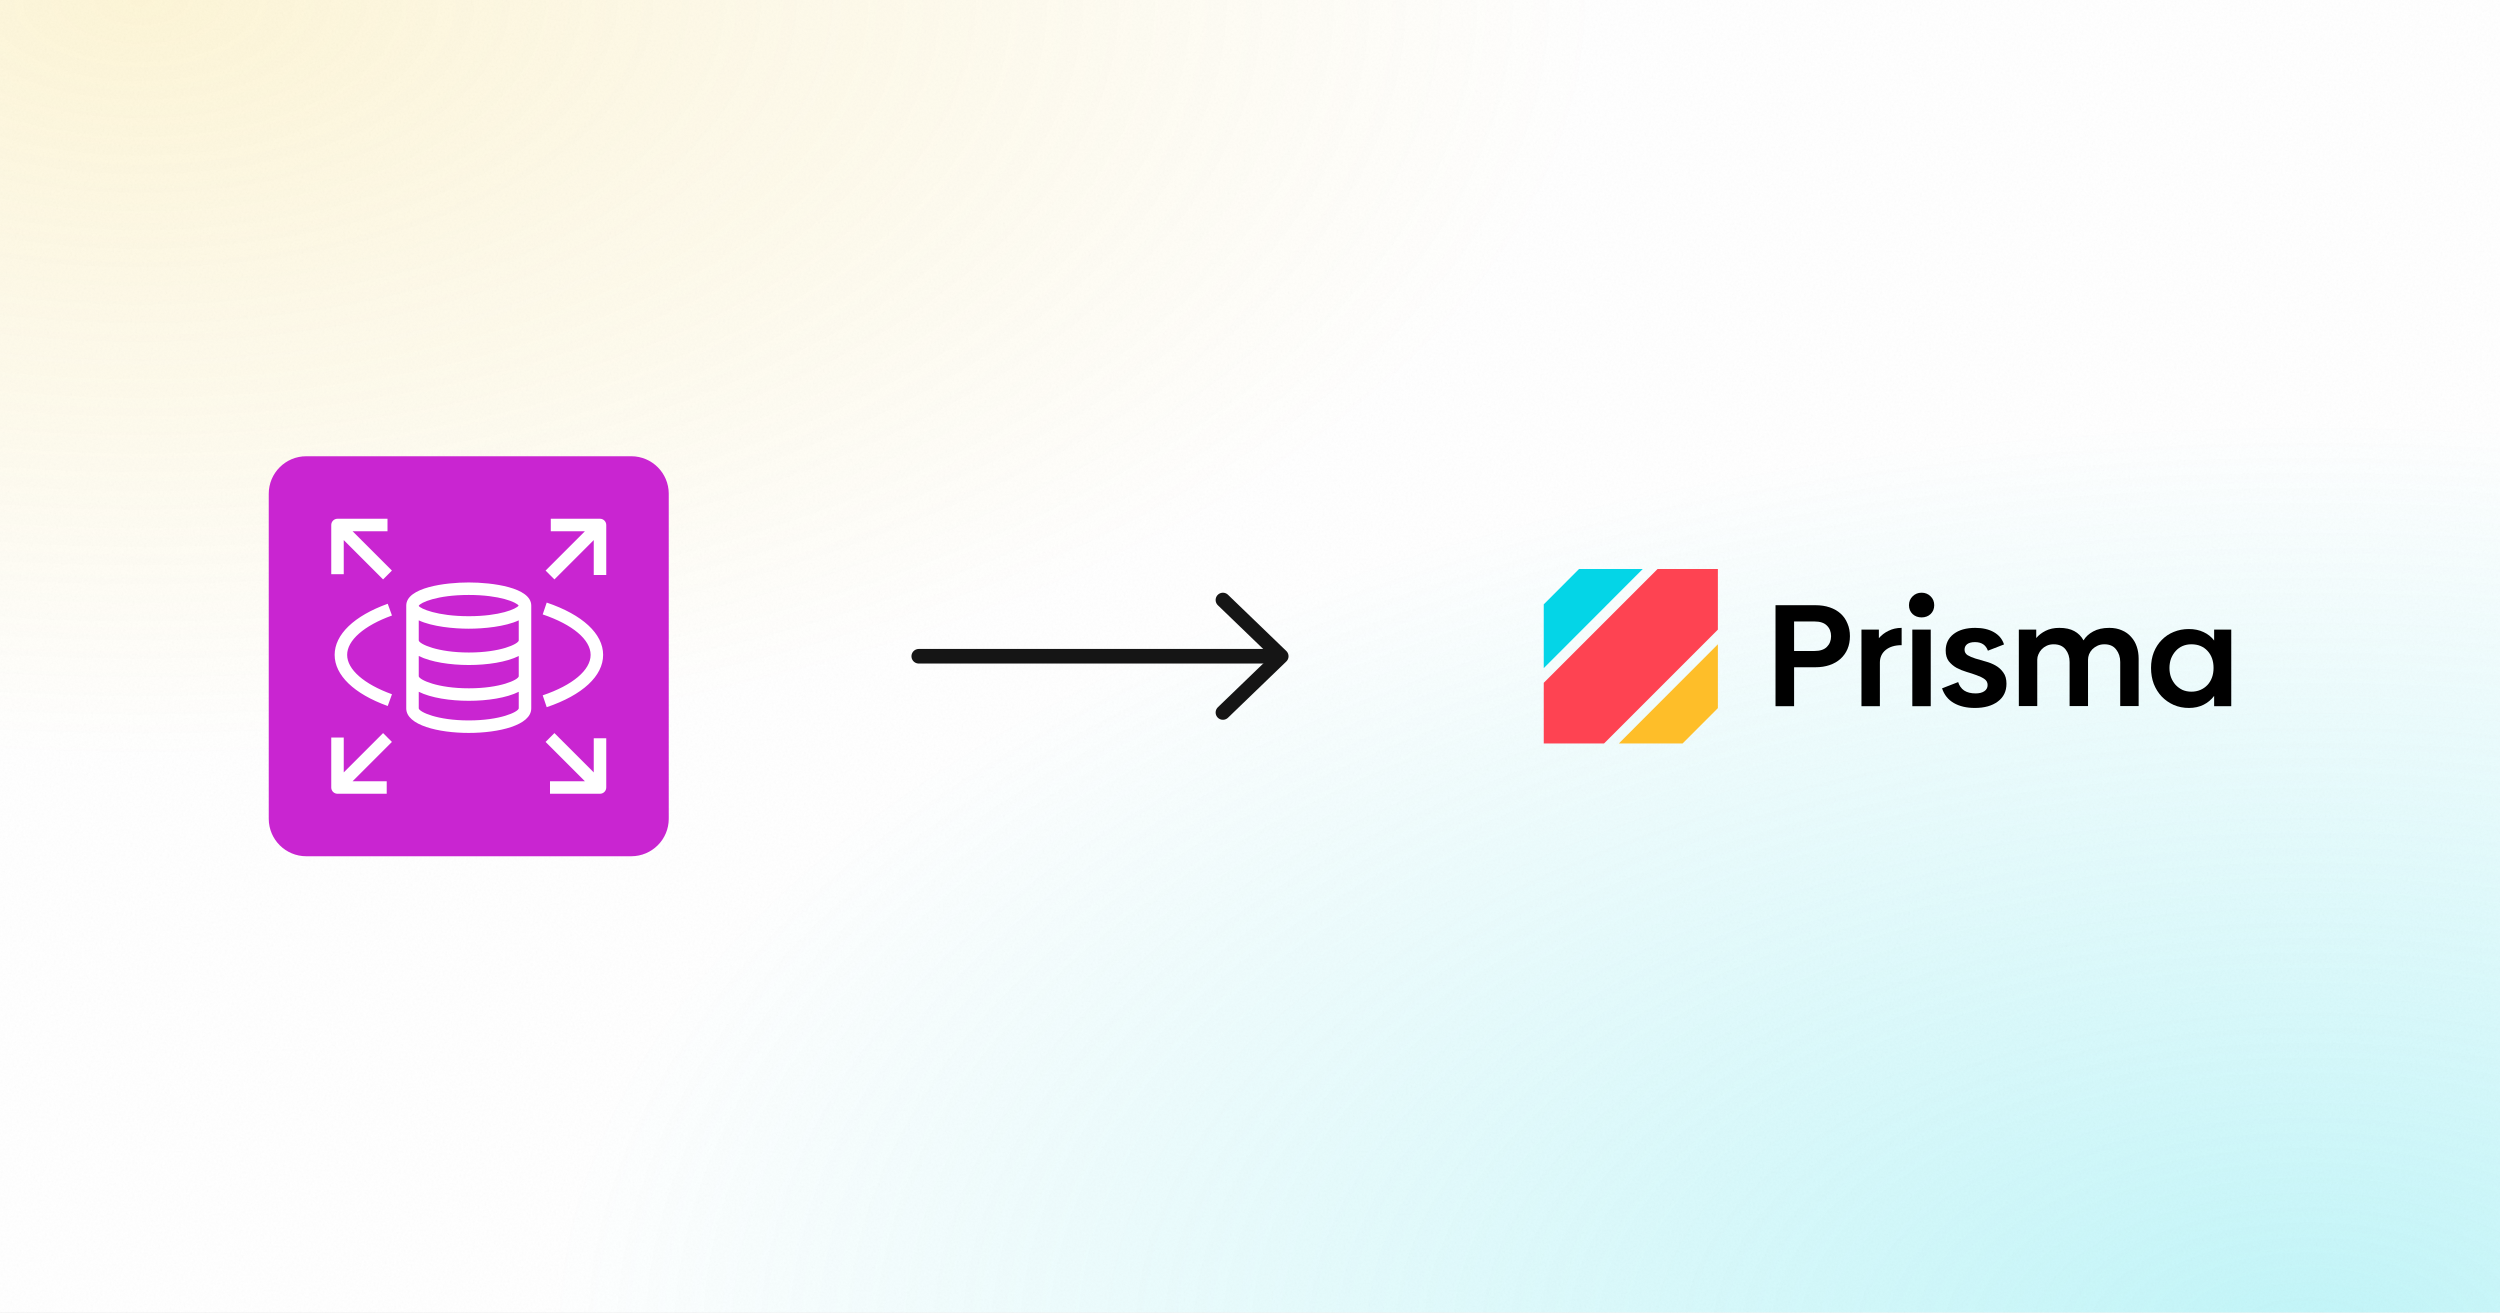
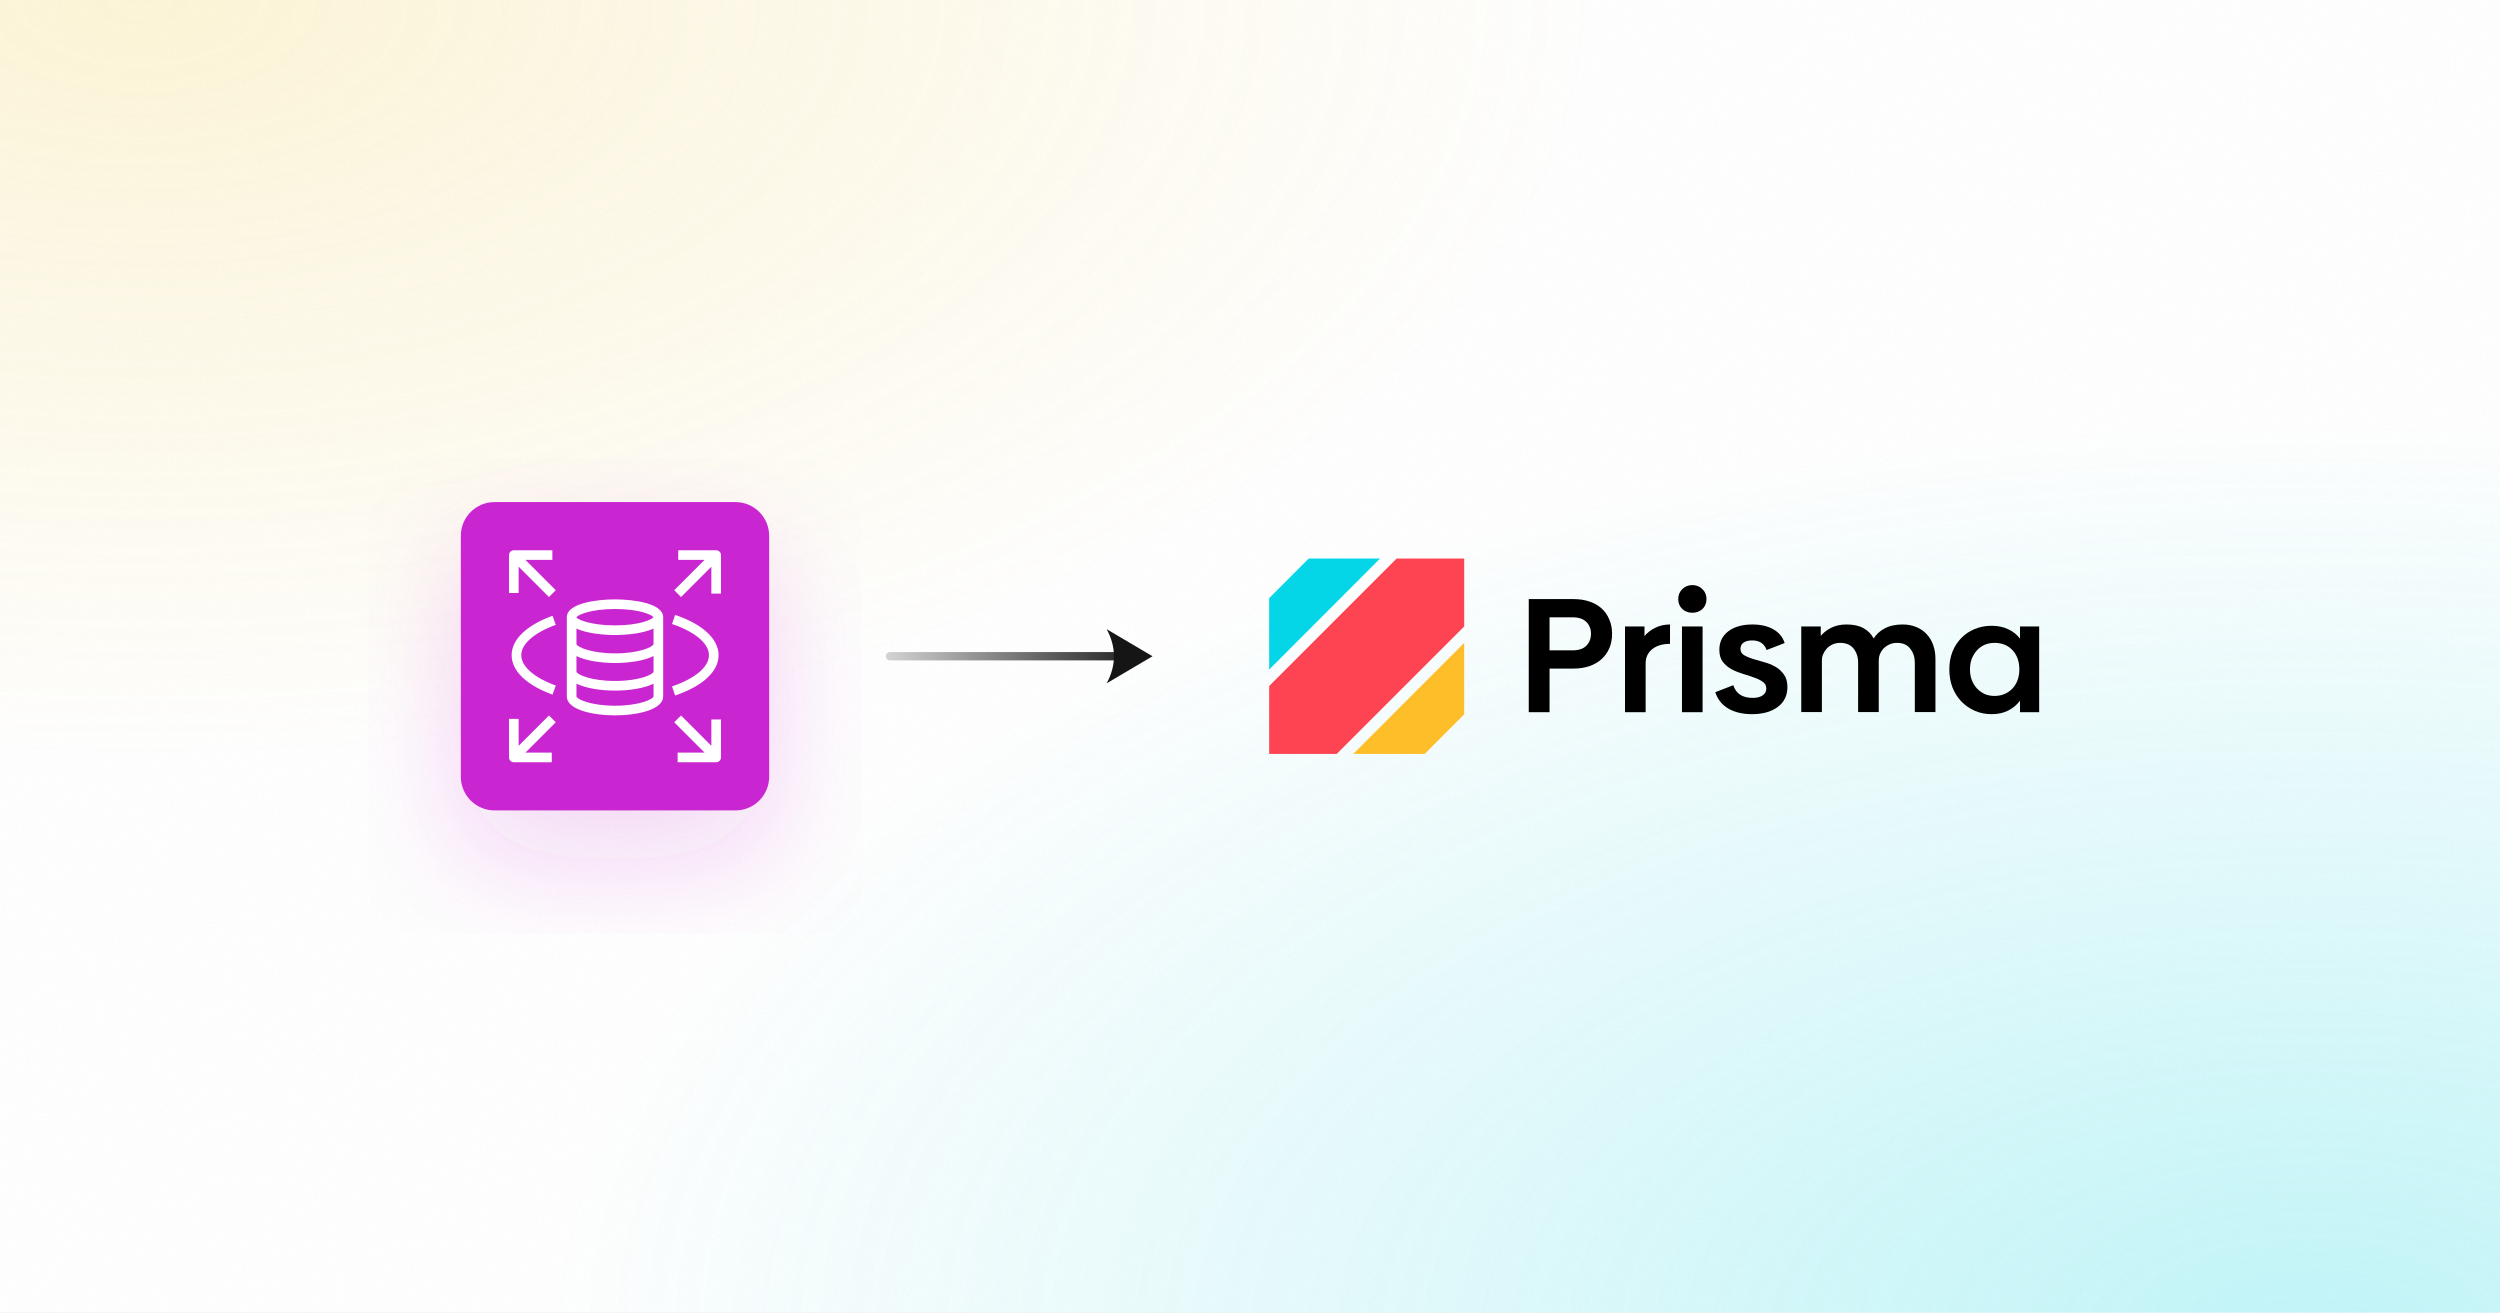
<svg xmlns="http://www.w3.org/2000/svg" width="1200" height="630" viewBox="0 0 1200 630" fill="none">
  <defs>
    <radialGradient id="wash-cyan" cx="0.92" cy="1.02" r="0.70">
      <stop offset="0%" stop-color="#01d7e4" stop-opacity="0.24" />
      <stop offset="100%" stop-color="#01d7e4" stop-opacity="0" />
    </radialGradient>
    <radialGradient id="wash-two" cx="0.06" cy="0.0" r="0.58">
      <stop offset="0%" stop-color="#f3c306" stop-opacity="0.16" />
      <stop offset="100%" stop-color="#f3c306" stop-opacity="0" />
    </radialGradient>
    <filter id="grain">
      <feTurbulence type="fractalNoise" baseFrequency="0.9" numOctaves="2" stitchTiles="stitch" />
      <feColorMatrix type="saturate" values="0" />
    </filter>
+     <filter id="tile-shadow" x="-30%" y="-30%" width="160%" height="170%">
+       <feDropShadow dx="0" dy="10" stdDeviation="12" flood-color="#c925d1" flood-opacity="0.18" />
+     </filter>
    <clipPath id="rds-corner">
-       <rect x="0" y="0" width="64" height="64" rx="6" />
+       <rect x="0" y="0" width="64" height="64" rx="7" />
    </clipPath>
+     <linearGradient id="arrow-line" x1="425.2" y1="0" x2="553.2" y2="0" gradientUnits="userSpaceOnUse">
+       <stop offset="0%" stop-color="#151515" stop-opacity="0.18" />
+       <stop offset="100%" stop-color="#151515" stop-opacity="1" />
+     </linearGradient>
  </defs>
  <g id="background">
    <rect width="1200" height="630" fill="#ffffff" />
    <rect width="1200" height="630" fill="url(#wash-cyan)" />
    <rect width="1200" height="630" fill="url(#wash-two)" />
    <rect width="1200" height="630" filter="url(#grain)" opacity="0.05" style="mix-blend-mode:multiply" />
  </g>
  <g id="logos">
-     <g id="amazon-rds" transform="translate(129.00 219.00) scale(3)" clip-path="url(#rds-corner)">
-       <path fill="#c925d1" d="M0 0h64v64H0z" />
-       <path fill="#fff" d="M54 11v8h-2v-5.586l-6.293 6.293-1.414-1.414L50.586 12h-5.461v-2H53a1 1 0 0 1 1 1m-42 7.875h-2V11a1 1 0 0 1 1-1h8v2h-5.586l6.293 6.293-1.414 1.414L12 13.414zm7.707 26.832L13.414 52h5.461v2H11a1 1 0 0 1-1-1v-8h2v5.586l6.293-6.293zM51.5 31.781c0-2.429-2.866-4.849-7.667-6.474l.641-1.894c5.736 1.941 9.026 4.991 9.026 8.368s-3.29 6.427-9.026 8.369l-.641-1.895c4.801-1.624 7.667-4.045 7.667-6.474m-38.957 0c0 2.324 2.681 4.679 7.172 6.3l-.68 1.88c-5.396-1.947-8.492-4.928-8.492-8.18s3.096-6.233 8.492-8.18l.68 1.881c-4.491 1.621-7.172 3.976-7.172 6.299M52 45.125h2V53a1 1 0 0 1-1 1h-8v-2h5.586l-6.293-6.293 1.414-1.414L52 50.586zM32.022 31.402c-5.023 0-7.896-1.343-8.022-1.919v-3.226c2.159 1.009 5.609 1.336 8 1.336s5.841-.327 8-1.336v3.226c-.106.574-2.949 1.919-7.978 1.919m0 5.728c-5.023 0-7.896-1.344-8.022-1.92v-3.254c1.953.981 5.055 1.446 8.022 1.446 2.951 0 6.033-.464 7.978-1.442v3.25c-.106.575-2.948 1.92-7.978 1.92M32 42.268c-5.05 0-7.896-1.351-8-1.922v-2.663c1.953.982 5.055 1.447 8.022 1.447 2.951 0 6.033-.464 7.978-1.443v2.655c-.104.575-2.95 1.926-8 1.926m0-20.075c4.971 0 7.642 1.177 7.982 1.701-.34.523-3.011 1.699-7.982 1.699-5.091 0-7.767-1.232-8-1.644v-.019c.233-.504 2.909-1.737 8-1.737m0-2c-3.714 0-10 .78-10 3.701v16.452c0 2.695 5.184 3.922 10 3.922s10-1.227 10-3.922V23.894c0-2.921-6.286-3.701-10-3.701" />
+     <g id="amazon-rds" transform="translate(221.20 241.00) scale(2.3125)" filter="url(#tile-shadow)">
+       <g clip-path="url(#rds-corner)">
+         <path fill="#c925d1" d="M0 0h64v64H0z" />
+         <path fill="#fff" d="M54 11v8h-2v-5.586l-6.293 6.293-1.414-1.414L50.586 12h-5.461v-2H53a1 1 0 0 1 1 1m-42 7.875h-2V11a1 1 0 0 1 1-1h8v2h-5.586l6.293 6.293-1.414 1.414L12 13.414zm7.707 26.832L13.414 52h5.461v2H11a1 1 0 0 1-1-1v-8h2v5.586l6.293-6.293zM51.5 31.781c0-2.429-2.866-4.849-7.667-6.474l.641-1.894c5.736 1.941 9.026 4.991 9.026 8.368s-3.29 6.427-9.026 8.369l-.641-1.895c4.801-1.624 7.667-4.045 7.667-6.474m-38.957 0c0 2.324 2.681 4.679 7.172 6.3l-.68 1.88c-5.396-1.947-8.492-4.928-8.492-8.18s3.096-6.233 8.492-8.18l.68 1.881c-4.491 1.621-7.172 3.976-7.172 6.299M52 45.125h2V53a1 1 0 0 1-1 1h-8v-2h5.586l-6.293-6.293 1.414-1.414L52 50.586zM32.022 31.402c-5.023 0-7.896-1.343-8.022-1.919v-3.226c2.159 1.009 5.609 1.336 8 1.336s5.841-.327 8-1.336v3.226c-.106.574-2.949 1.919-7.978 1.919m0 5.728c-5.023 0-7.896-1.344-8.022-1.92v-3.254c1.953.981 5.055 1.446 8.022 1.446 2.951 0 6.033-.464 7.978-1.442v3.25c-.106.575-2.948 1.92-7.978 1.92M32 42.268c-5.05 0-7.896-1.351-8-1.922v-2.663c1.953.982 5.055 1.447 8.022 1.447 2.951 0 6.033-.464 7.978-1.443v2.655c-.104.575-2.95 1.926-8 1.926m0-20.075c4.971 0 7.642 1.177 7.982 1.701-.34.523-3.011 1.699-7.982 1.699-5.091 0-7.767-1.232-8-1.644v-.019c.233-.504 2.909-1.737 8-1.737m0-2c-3.714 0-10 .78-10 3.701v16.452c0 2.695 5.184 3.922 10 3.922s10-1.227 10-3.922V23.894c0-2.921-6.286-3.701-10-3.701" />
+       </g>
    </g>
-     <g id="arrow" stroke="#151515" stroke-width="7" stroke-linecap="round" stroke-linejoin="round" fill="none">
-       <path d="M441.0 315 H611.0" />
-       <path d="M587.0 288 L615.0 315 L587.0 342" />
+     <g id="arrow">
+       <rect x="425.2" y="313.0" width="112.0" height="4" rx="2" fill="url(#arrow-line)" />
+       <path d="M531.2 302.0 L553.2 315.0 L531.2 328.0 Q538.2 315.0 531.2 302.0 Z" fill="#151515" />
    </g>
-     <g id="prisma" transform="translate(741.00 273.12) scale(1.25)">
+     <g id="prisma" transform="translate(609.20 268.10) scale(1.4)">
      <path d="M264 23.277V52.688H257.428V48.726C256.351 50.177 254.996 51.312 253.362 52.13C251.728 52.949 249.853 53.358 247.737 53.358C245.62 53.358 243.671 52.967 241.888 52.186C240.143 51.404 238.621 50.344 237.321 49.005C236.021 47.628 235 46.01 234.258 44.149C233.552 42.252 233.199 40.206 233.199 38.01C233.199 35.815 233.552 33.806 234.258 31.983C235 30.123 236.021 28.541 237.321 27.239C238.621 25.9 240.143 24.877 241.888 24.17C243.671 23.425 245.62 23.053 247.737 23.053C249.853 23.053 251.728 23.444 253.362 24.226C254.996 24.97 256.351 26.049 257.428 27.462V23.277H264ZM248.683 47.107C249.946 47.107 251.097 46.884 252.137 46.438C253.176 45.991 254.067 45.377 254.81 44.596C255.59 43.777 256.184 42.81 256.592 41.694C257.001 40.578 257.205 39.35 257.205 38.01C257.205 35.294 256.425 33.099 254.866 31.425C253.306 29.751 251.245 28.913 248.683 28.913C247.458 28.913 246.325 29.137 245.286 29.583C244.283 30.03 243.411 30.662 242.668 31.481C241.925 32.299 241.331 33.267 240.886 34.383C240.477 35.499 240.273 36.708 240.273 38.01C240.273 39.312 240.477 40.522 240.886 41.638C241.331 42.754 241.925 43.721 242.668 44.54C243.411 45.321 244.283 45.954 245.286 46.438C246.325 46.884 247.458 47.107 248.683 47.107Z" fill="black" />
      <path d="M217.188 22.607C219.007 22.607 220.622 22.923 222.033 23.556C223.444 24.151 224.614 24.988 225.542 26.067C226.508 27.109 227.232 28.355 227.715 29.806C228.197 31.22 228.439 32.764 228.439 34.438V52.632H221.365V35.722C221.365 33.825 220.845 32.225 219.806 30.922C218.803 29.583 217.299 28.913 215.294 28.913C214.291 28.913 213.4 29.099 212.621 29.471C211.841 29.843 211.172 30.309 210.615 30.867C210.096 31.425 209.687 32.057 209.39 32.764C209.13 33.471 209 34.159 209 34.829V52.632H201.927V35.722C201.927 33.787 201.407 32.169 200.367 30.867C199.327 29.564 197.805 28.913 195.8 28.913C194.797 28.913 193.906 29.099 193.126 29.471C192.347 29.843 191.697 30.309 191.177 30.867C190.657 31.425 190.249 32.057 189.952 32.764C189.655 33.434 189.506 34.122 189.506 34.829V52.632H182.433V23.277H189.116V26.514C190.045 25.397 191.251 24.467 192.737 23.723C194.222 22.979 195.967 22.607 197.972 22.607C200.311 22.607 202.224 23.016 203.709 23.835C205.231 24.653 206.42 25.844 207.274 27.407C208.09 26.03 209.316 24.895 210.95 24.002C212.621 23.072 214.7 22.607 217.188 22.607Z" fill="black" />
      <path d="M165.542 53.358C162.349 53.358 159.656 52.725 157.466 51.46C155.275 50.195 153.771 48.316 152.954 45.824L159.137 43.424C159.545 44.8 160.306 45.879 161.42 46.661C162.571 47.405 164.038 47.777 165.82 47.777C167.231 47.777 168.345 47.498 169.162 46.94C170.016 46.382 170.443 45.582 170.443 44.54C170.443 43.573 170.035 42.81 169.218 42.252C168.438 41.694 167.454 41.21 166.266 40.801C165.078 40.354 163.778 39.926 162.367 39.517C160.993 39.108 159.712 38.587 158.524 37.954C157.336 37.285 156.333 36.429 155.516 35.387C154.737 34.346 154.347 32.987 154.347 31.313C154.347 28.634 155.368 26.514 157.41 24.951C159.452 23.388 162.219 22.607 165.709 22.607C168.568 22.607 170.963 23.165 172.894 24.281C174.825 25.397 176.106 26.96 176.737 28.969L170.555 31.369C169.775 29.174 168.122 28.076 165.598 28.076C164.298 28.076 163.295 28.337 162.59 28.858C161.922 29.378 161.587 30.085 161.587 30.978C161.587 31.871 161.977 32.578 162.757 33.099C163.574 33.583 164.576 34.011 165.765 34.383C166.953 34.718 168.234 35.09 169.608 35.499C171.019 35.871 172.318 36.392 173.507 37.062C174.695 37.731 175.679 38.624 176.459 39.74C177.275 40.819 177.684 42.252 177.684 44.038C177.684 46.977 176.57 49.265 174.342 50.902C172.151 52.539 169.218 53.358 165.542 53.358Z" fill="black" />
      <path d="M145.094 18.589C143.72 18.589 142.569 18.161 141.641 17.305C140.713 16.412 140.249 15.277 140.249 13.901C140.249 12.524 140.713 11.389 141.641 10.496C142.569 9.566 143.72 9.101 145.094 9.101C146.468 9.101 147.619 9.566 148.548 10.496C149.476 11.389 149.94 12.524 149.94 13.901C149.94 15.277 149.476 16.412 148.548 17.305C147.619 18.161 146.468 18.589 145.094 18.589ZM141.53 23.277H148.603V52.688H141.53V23.277Z" fill="black" />
      <path d="M128.687 26.569C129.689 25.379 130.933 24.43 132.418 23.723C133.904 22.979 135.575 22.607 137.431 22.607V29.248C134.869 29.248 132.827 29.862 131.304 31.09C129.819 32.318 129.077 33.936 129.077 35.945V52.688H122.003V23.277H128.687V26.569Z" fill="black" />
      <path d="M104.318 13.901C106.36 13.901 108.198 14.18 109.832 14.738C111.466 15.296 112.858 16.096 114.01 17.138C115.161 18.179 116.033 19.444 116.627 20.933C117.259 22.384 117.574 24.002 117.574 25.788C117.574 27.611 117.259 29.267 116.627 30.755C115.996 32.206 115.105 33.452 113.954 34.494C112.803 35.536 111.41 36.336 109.776 36.894C108.143 37.452 106.323 37.731 104.318 37.731H96.131V52.688H89.001V13.901H104.318ZM103.984 31.48C106.1 31.48 107.679 30.96 108.718 29.918C109.795 28.839 110.333 27.462 110.333 25.788C110.333 24.114 109.795 22.756 108.718 21.714C107.679 20.672 106.1 20.151 103.984 20.151H96.131V31.48H103.984Z" fill="black" />
      <g clip-path="url(#clip0_2_116)">
        <path fill-rule="evenodd" clip-rule="evenodd" d="M14.577 23.476L0 38.053V38.076L14.577 23.476Z" fill="#04D5E7" />
        <path fill-rule="evenodd" clip-rule="evenodd" d="M66.866 28.896V28.941L39.777 56.029L66.866 28.896Z" fill="#FEBE29" />
        <path d="M14.577 23.476L0 38.053V13.578L13.528 0.026V0H38.015L14.577 23.476Z" fill="#04D5E7" />
        <path d="M66.866 23.284L23.15 67H0V43.709L43.709 0H66.866V23.284Z" fill="#FE4352" />
        <path d="M53.311 67H28.824L39.777 56.029L66.866 28.94V53.422L53.311 67Z" fill="#FEBE29" />
      </g>
      <defs>
        <clipPath id="clip0_2_116">
          <rect width="66.866" height="67" fill="white" />
        </clipPath>
      </defs>
    </g>
  </g>
</svg>
